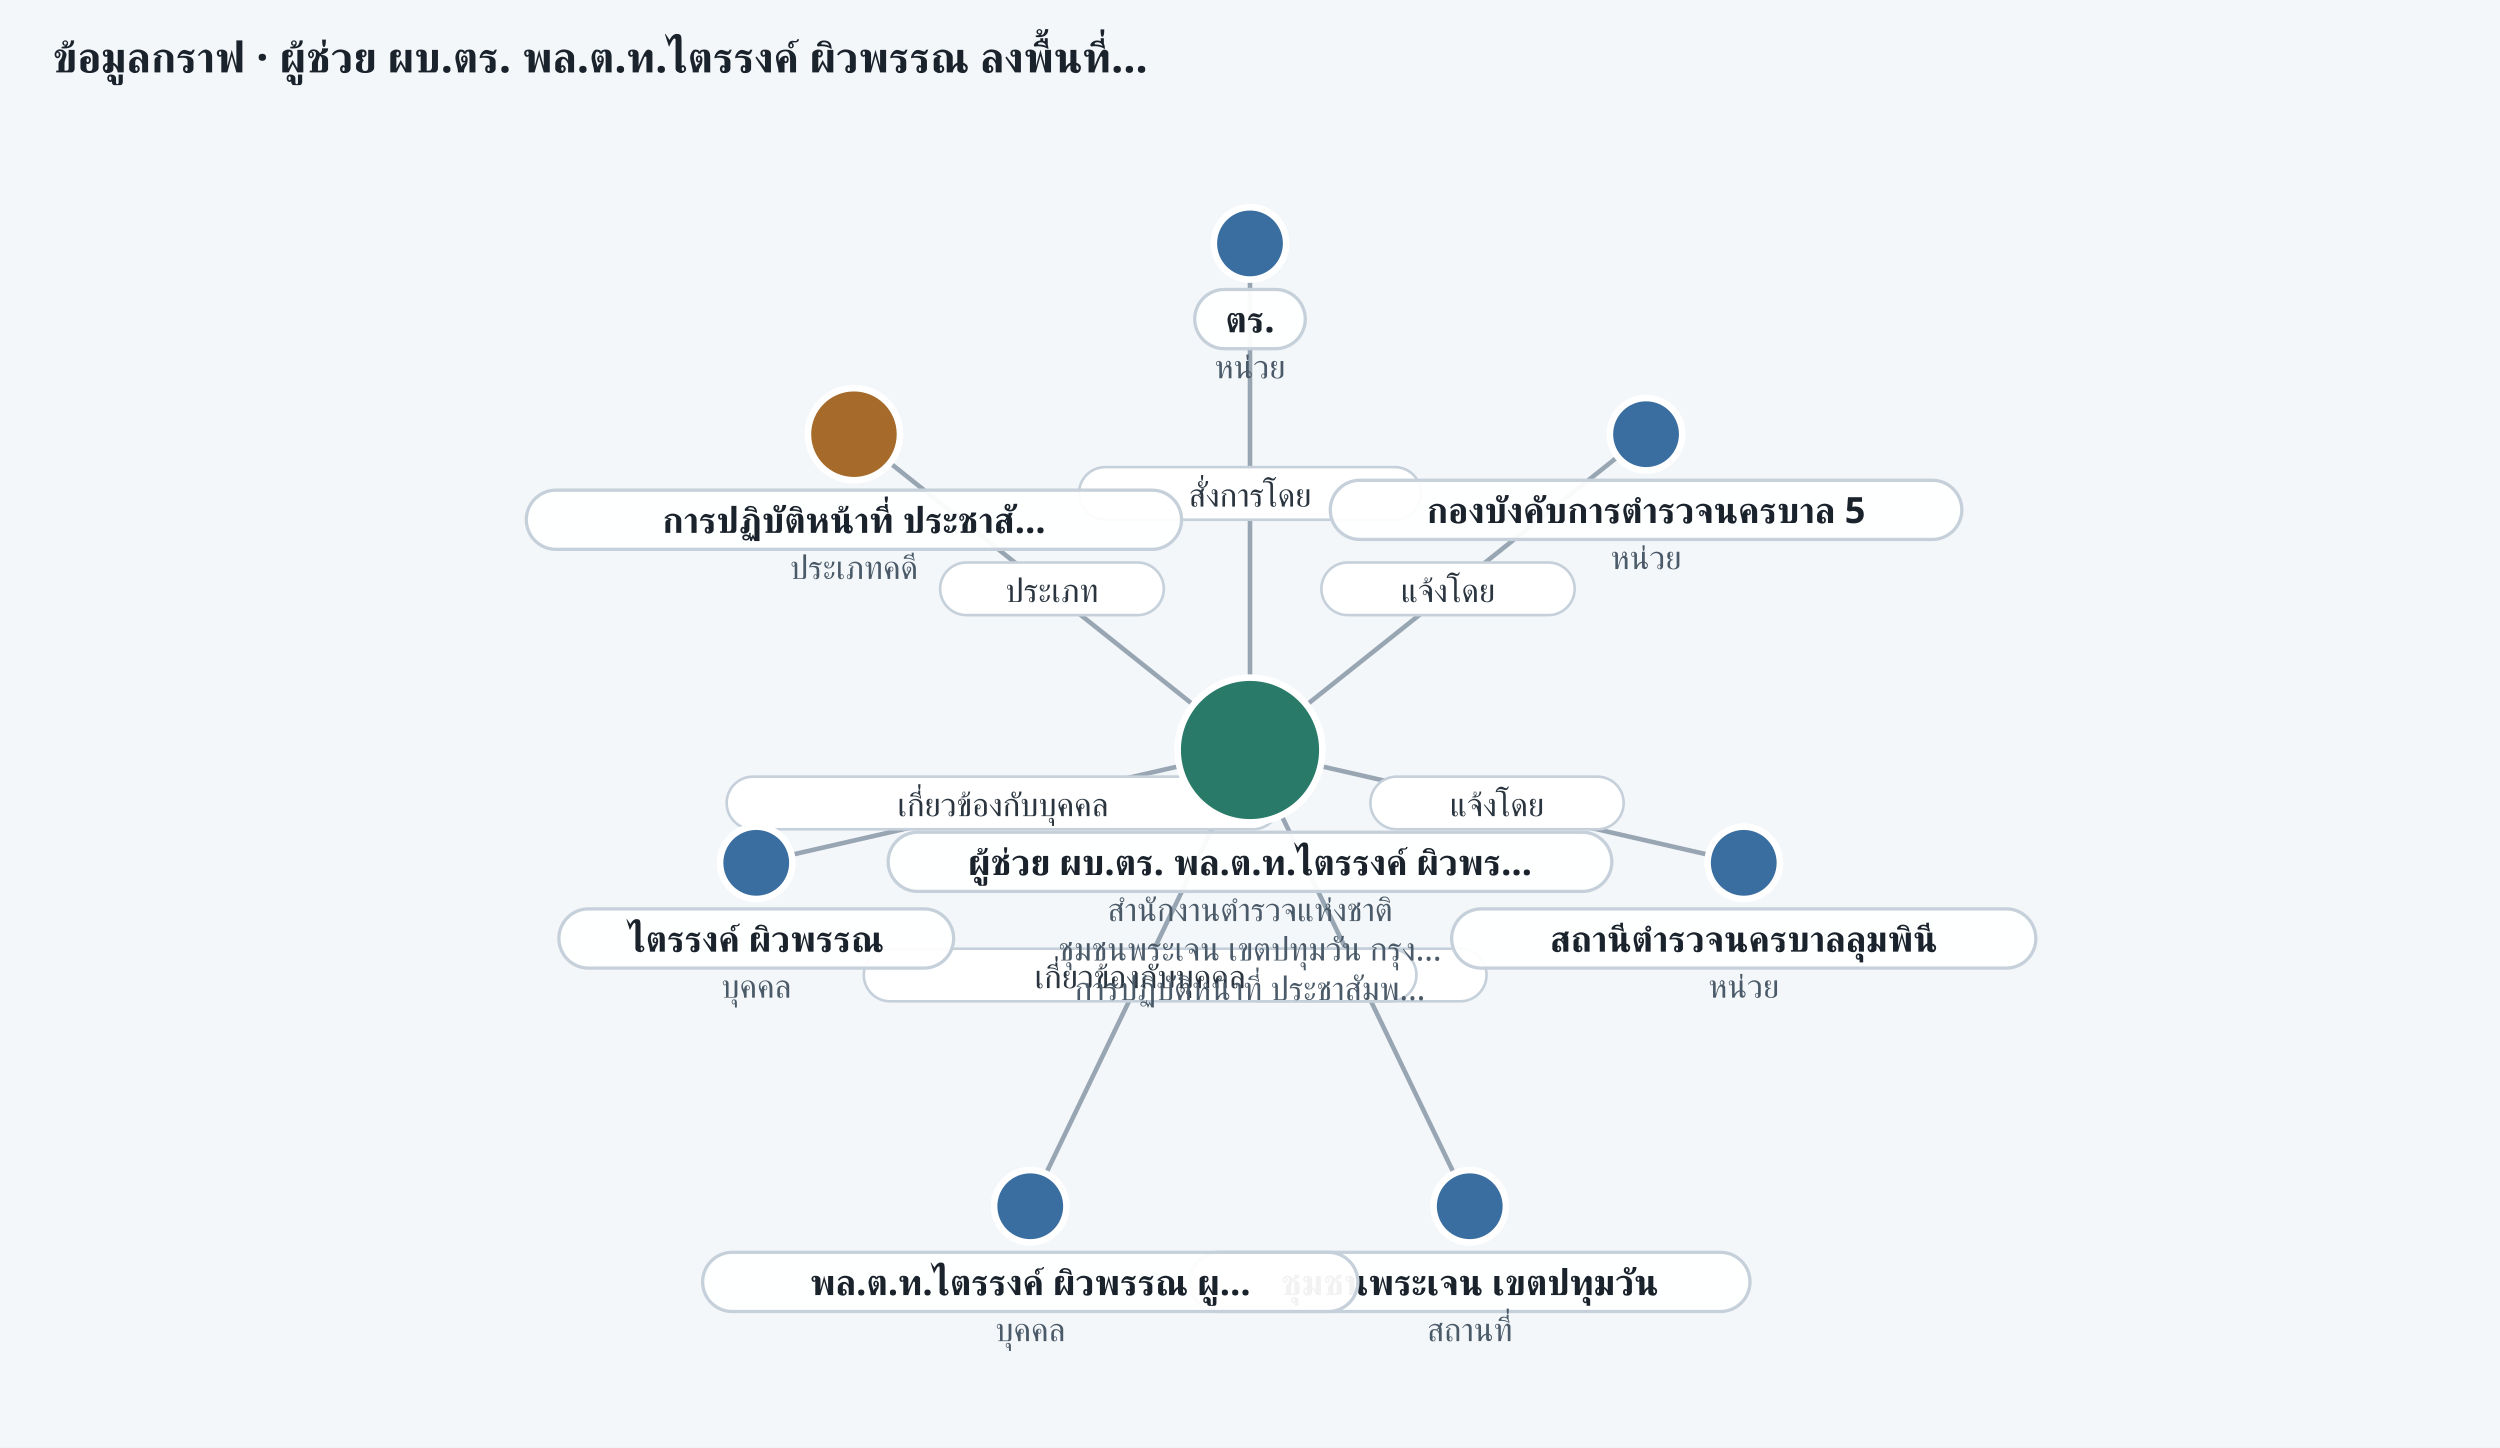
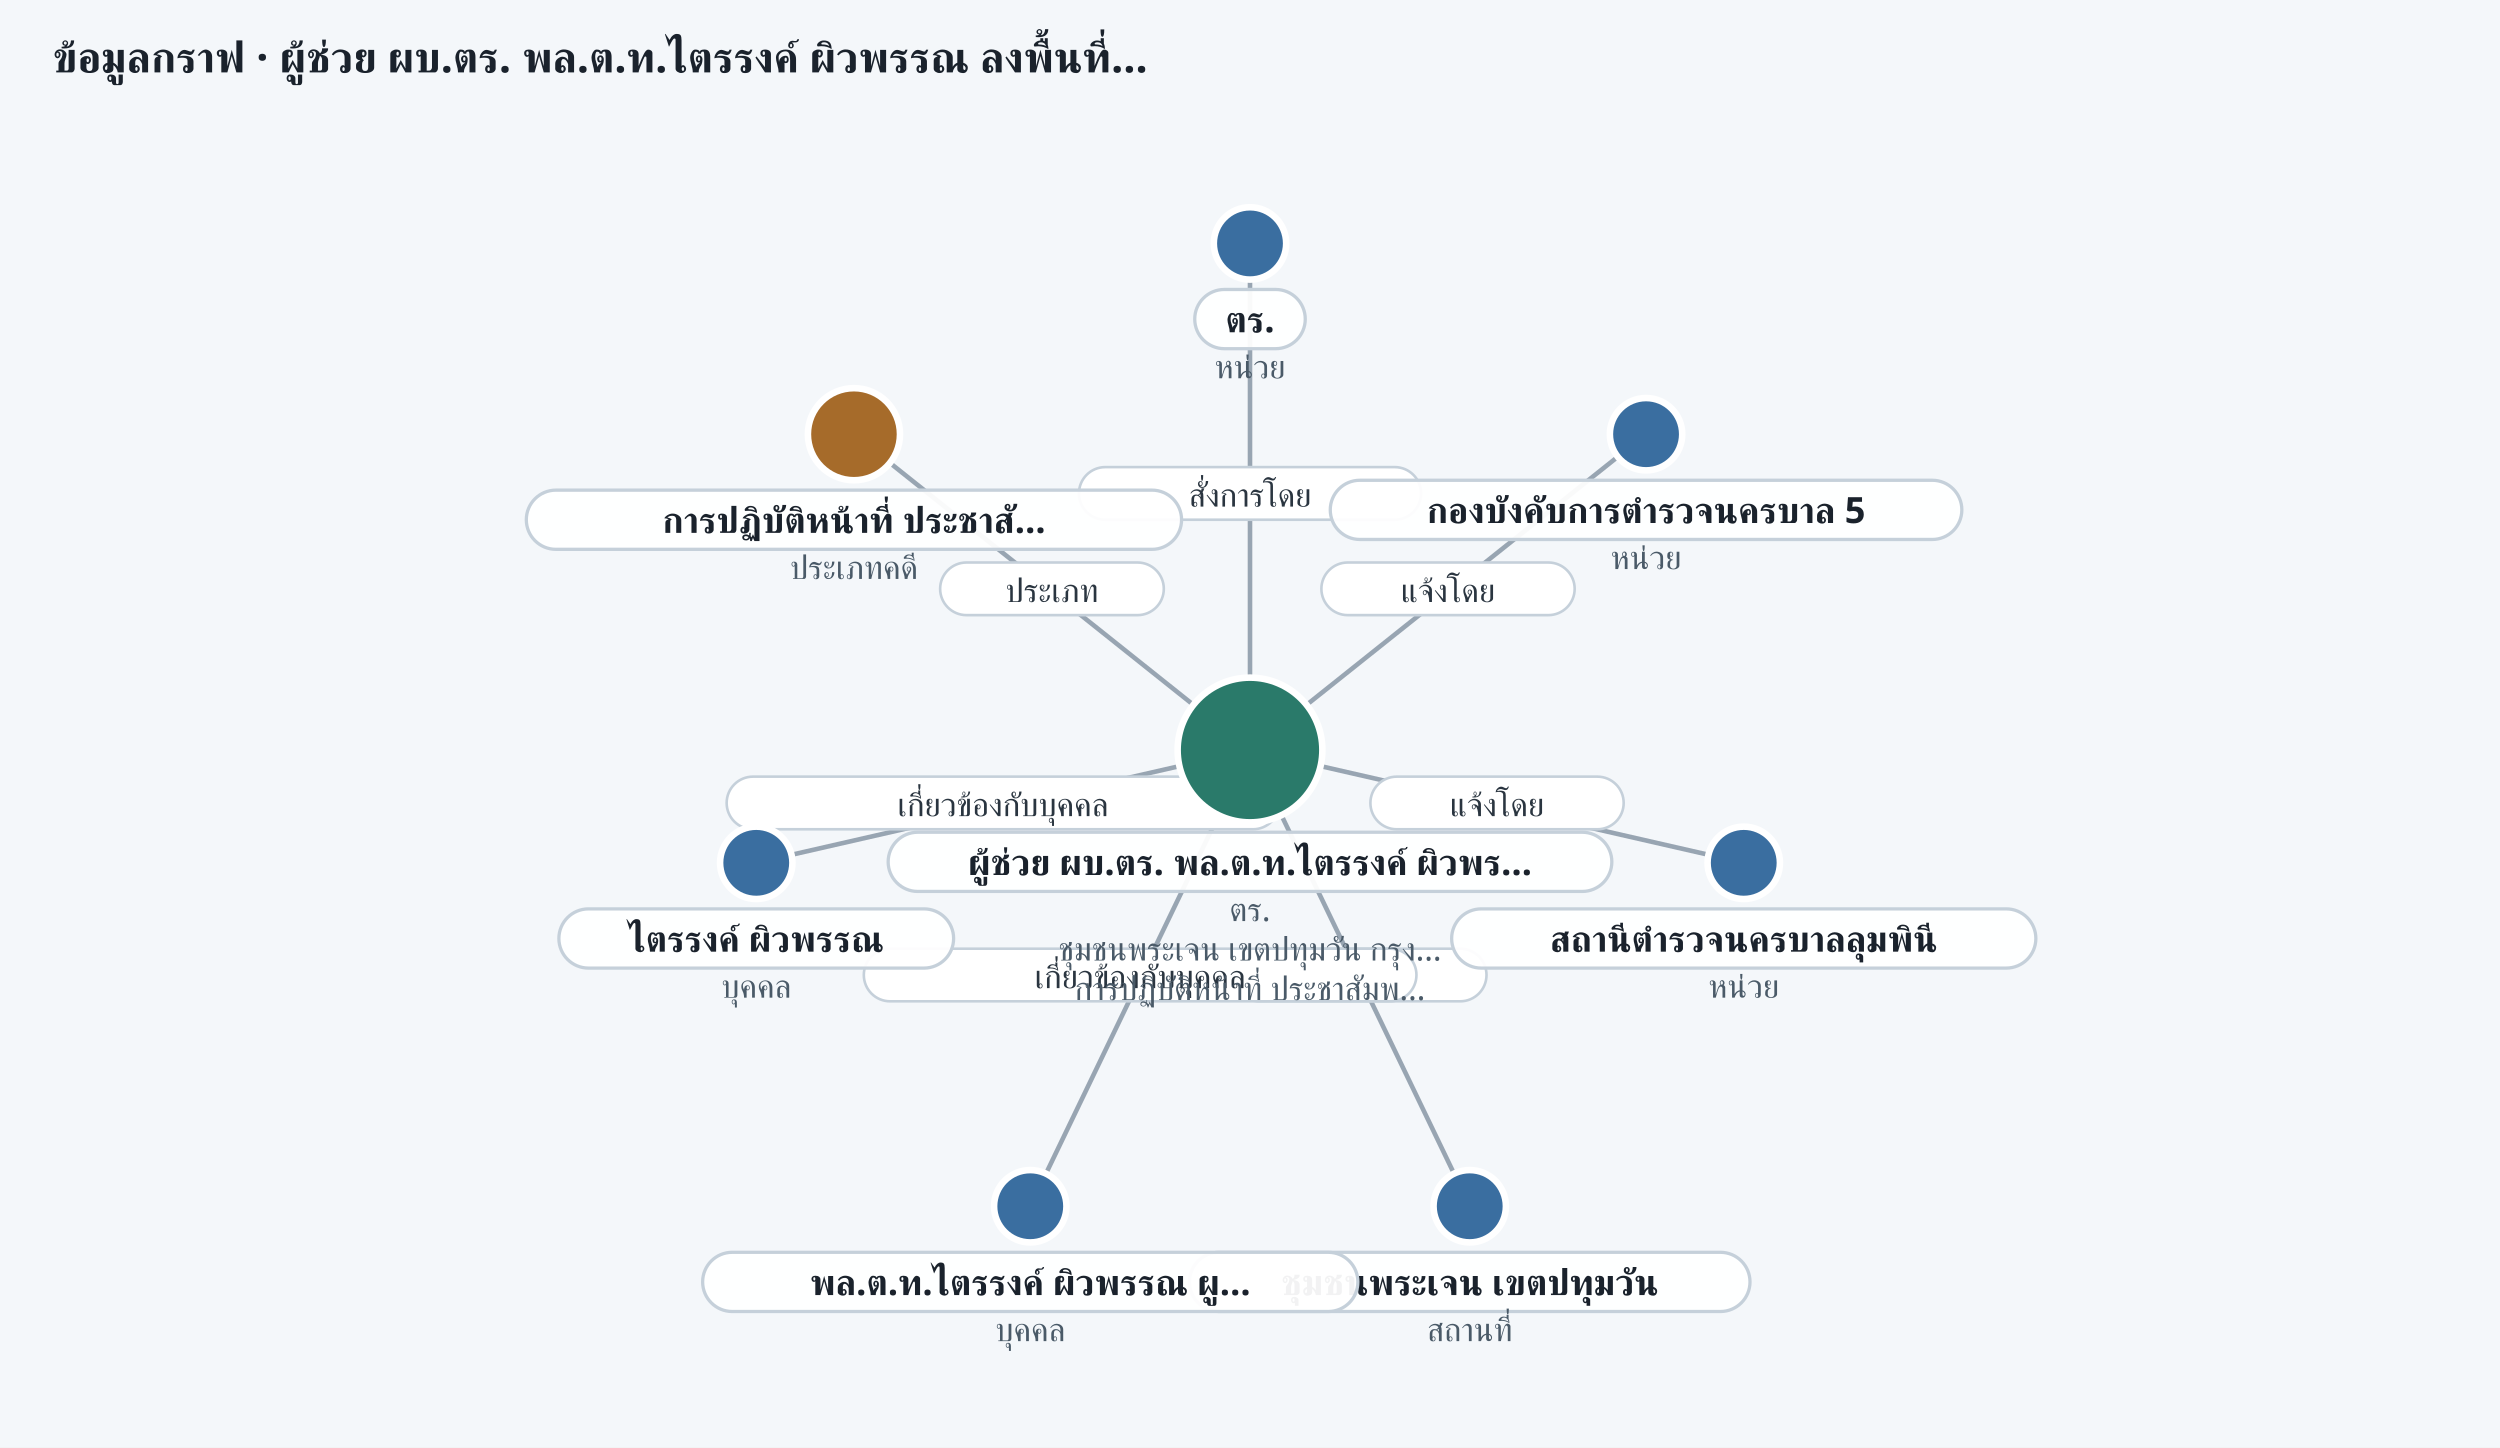
<svg xmlns="http://www.w3.org/2000/svg" width="760" height="440" viewBox="0 0 760 440" role="img" aria-label="ego graph 20261114-police-02">
  <rect width="100%" height="100%" fill="#f4f7fa" />
  <text x="16" y="22" font-size="13" font-weight="700" fill="#1a222c" font-family="Sarabun, Anuphan, sans-serif">ข้อมูลกราฟ · ผู้ช่วย ผบ.ตร. พล.ต.ท.ไตรรงค์ ผิวพรรณ ลงพื้นที่…</text>
  <line x1="380.0" y1="228.0" x2="380.0" y2="74.0" stroke="#7a8a9a" stroke-width="1.4" opacity="0.75" />
  <rect x="328.0" y="142.0" width="104.0" height="16" rx="8" fill="#fff" stroke="#c5d0da" stroke-width="0.8" />
  <text x="380.0" y="154.0" text-anchor="middle" font-size="10" fill="#2a3540" font-family="Sarabun, Anuphan, sans-serif">สั่งการโดย</text>
  <line x1="380.0" y1="228.0" x2="500.4" y2="132.0" stroke="#7a8a9a" stroke-width="1.4" opacity="0.75" />
  <rect x="401.7" y="171.0" width="77.0" height="16" rx="8" fill="#fff" stroke="#c5d0da" stroke-width="0.8" />
  <text x="440.2" y="183.0" text-anchor="middle" font-size="10" fill="#2a3540" font-family="Sarabun, Anuphan, sans-serif">แจ้งโดย</text>
  <line x1="380.0" y1="228.0" x2="530.1" y2="262.3" stroke="#7a8a9a" stroke-width="1.4" opacity="0.75" />
  <rect x="416.6" y="236.1" width="77.0" height="16" rx="8" fill="#fff" stroke="#c5d0da" stroke-width="0.8" />
  <text x="455.1" y="248.1" text-anchor="middle" font-size="10" fill="#2a3540" font-family="Sarabun, Anuphan, sans-serif">แจ้งโดย</text>
  <line x1="380.0" y1="228.0" x2="446.8" y2="366.7" stroke="#7a8a9a" stroke-width="1.4" opacity="0.75" />
  <rect x="374.9" y="288.4" width="77.0" height="16" rx="8" fill="#fff" stroke="#c5d0da" stroke-width="0.8" />
  <text x="413.4" y="300.4" text-anchor="middle" font-size="10" fill="#2a3540" font-family="Sarabun, Anuphan, sans-serif">เกิดที่</text>
  <line x1="380.0" y1="228.0" x2="313.2" y2="366.7" stroke="#7a8a9a" stroke-width="1.4" opacity="0.75" />
  <rect x="262.6" y="288.4" width="168.0" height="16" rx="8" fill="#fff" stroke="#c5d0da" stroke-width="0.8" />
  <text x="346.6" y="300.4" text-anchor="middle" font-size="10" fill="#2a3540" font-family="Sarabun, Anuphan, sans-serif">เกี่ยวข้องกับบุคคล</text>
  <line x1="380.0" y1="228.0" x2="229.9" y2="262.3" stroke="#7a8a9a" stroke-width="1.4" opacity="0.75" />
  <rect x="220.9" y="236.1" width="168.0" height="16" rx="8" fill="#fff" stroke="#c5d0da" stroke-width="0.8" />
  <text x="304.9" y="248.1" text-anchor="middle" font-size="10" fill="#2a3540" font-family="Sarabun, Anuphan, sans-serif">เกี่ยวข้องกับบุคคล</text>
  <line x1="380.0" y1="228.0" x2="259.6" y2="132.0" stroke="#7a8a9a" stroke-width="1.4" opacity="0.75" />
  <rect x="285.8" y="171.0" width="68.0" height="16" rx="8" fill="#fff" stroke="#c5d0da" stroke-width="0.8" />
  <text x="319.8" y="183.0" text-anchor="middle" font-size="10" fill="#2a3540" font-family="Sarabun, Anuphan, sans-serif">ประเภท</text>
  <circle cx="380.0" cy="228.0" r="22" fill="#2a7a6a" stroke="#fff" stroke-width="2" />
  <rect x="270.0" y="253.0" width="220.0" height="18" rx="9" fill="rgba(255,255,255,0.94)" stroke="#c5d0da" />
  <text x="380.0" y="266.0" text-anchor="middle" font-size="11" font-weight="600" fill="#1a222c" font-family="Sarabun, Anuphan, sans-serif">ผู้ช่วย ผบ.ตร. พล.ต.ท.ไตรรงค์ ผิวพร…</text>
-   <text x="380.0" y="280.0" text-anchor="middle" font-size="10" fill="#4a5a68" font-family="Sarabun, Anuphan, sans-serif">สำนักงานตำรวจแห่งชาติ</text>
+   <text x="380.0" y="280.0" text-anchor="middle" font-size="10" fill="#4a5a68" font-family="Sarabun, Anuphan, sans-serif">ตร.</text>
  <text x="380.0" y="292.0" text-anchor="middle" font-size="10" fill="#4a5a68" font-family="Sarabun, Anuphan, sans-serif">ชุมชนพระเจน เขตปทุมวัน กรุง…</text>
  <text x="380.0" y="304.0" text-anchor="middle" font-size="10" fill="#4a5a68" font-family="Sarabun, Anuphan, sans-serif">การปฏิบัติหน้าที่ ประชาสัมพ…</text>
  <circle cx="380.0" cy="74.0" r="11" fill="#3a6ea0" stroke="#fff" stroke-width="2" />
  <rect x="363.2" y="88.0" width="33.6" height="18" rx="9" fill="rgba(255,255,255,0.94)" stroke="#c5d0da" />
  <text x="380.0" y="101.0" text-anchor="middle" font-size="11" font-weight="600" fill="#1a222c" font-family="Sarabun, Anuphan, sans-serif">ตร.</text>
  <text x="380.0" y="115.0" text-anchor="middle" font-size="10" fill="#4a5a68" font-family="Sarabun, Anuphan, sans-serif">หน่วย</text>
  <circle cx="500.4" cy="132.0" r="11" fill="#3a6ea0" stroke="#fff" stroke-width="2" />
  <rect x="404.4" y="146.0" width="192.0" height="18" rx="9" fill="rgba(255,255,255,0.94)" stroke="#c5d0da" />
  <text x="500.4" y="159.0" text-anchor="middle" font-size="11" font-weight="600" fill="#1a222c" font-family="Sarabun, Anuphan, sans-serif">กองบังคับการตำรวจนครบาล 5</text>
  <text x="500.4" y="173.0" text-anchor="middle" font-size="10" fill="#4a5a68" font-family="Sarabun, Anuphan, sans-serif">หน่วย</text>
  <circle cx="530.1" cy="262.3" r="11" fill="#3a6ea0" stroke="#fff" stroke-width="2" />
  <rect x="441.3" y="276.3" width="177.6" height="18" rx="9" fill="rgba(255,255,255,0.94)" stroke="#c5d0da" />
  <text x="530.1" y="289.3" text-anchor="middle" font-size="11" font-weight="600" fill="#1a222c" font-family="Sarabun, Anuphan, sans-serif">สถานีตำรวจนครบาลลุมพินี</text>
  <text x="530.1" y="303.3" text-anchor="middle" font-size="10" fill="#4a5a68" font-family="Sarabun, Anuphan, sans-serif">หน่วย</text>
  <circle cx="446.8" cy="366.7" r="11" fill="#3a6ea0" stroke="#fff" stroke-width="2" />
  <rect x="361.6" y="380.7" width="170.4" height="18" rx="9" fill="rgba(255,255,255,0.94)" stroke="#c5d0da" />
  <text x="446.8" y="393.7" text-anchor="middle" font-size="11" font-weight="600" fill="#1a222c" font-family="Sarabun, Anuphan, sans-serif">ชุมชนพระเจน เขตปทุมวัน</text>
  <text x="446.8" y="407.7" text-anchor="middle" font-size="10" fill="#4a5a68" font-family="Sarabun, Anuphan, sans-serif">สถานที่</text>
  <circle cx="313.2" cy="366.7" r="11" fill="#3a6ea0" stroke="#fff" stroke-width="2" />
  <rect x="213.6" y="380.7" width="199.2" height="18" rx="9" fill="rgba(255,255,255,0.94)" stroke="#c5d0da" />
  <text x="313.2" y="393.7" text-anchor="middle" font-size="11" font-weight="600" fill="#1a222c" font-family="Sarabun, Anuphan, sans-serif">พล.ต.ท.ไตรรงค์ ผิวพรรณ ผู…</text>
  <text x="313.2" y="407.7" text-anchor="middle" font-size="10" fill="#4a5a68" font-family="Sarabun, Anuphan, sans-serif">บุคคล</text>
  <circle cx="229.9" cy="262.3" r="11" fill="#3a6ea0" stroke="#fff" stroke-width="2" />
  <rect x="169.9" y="276.3" width="120.0" height="18" rx="9" fill="rgba(255,255,255,0.94)" stroke="#c5d0da" />
  <text x="229.9" y="289.3" text-anchor="middle" font-size="11" font-weight="600" fill="#1a222c" font-family="Sarabun, Anuphan, sans-serif">ไตรรงค์ ผิวพรรณ</text>
  <text x="229.9" y="303.3" text-anchor="middle" font-size="10" fill="#4a5a68" font-family="Sarabun, Anuphan, sans-serif">บุคคล</text>
  <circle cx="259.6" cy="132.0" r="14" fill="#a66b2a" stroke="#fff" stroke-width="2" />
  <rect x="160.0" y="149.0" width="199.2" height="18" rx="9" fill="rgba(255,255,255,0.94)" stroke="#c5d0da" />
  <text x="259.6" y="162.0" text-anchor="middle" font-size="11" font-weight="600" fill="#1a222c" font-family="Sarabun, Anuphan, sans-serif">การปฏิบัติหน้าที่ ประชาสั…</text>
  <text x="259.6" y="176.0" text-anchor="middle" font-size="10" fill="#4a5a68" font-family="Sarabun, Anuphan, sans-serif">ประเภทคดี</text>
</svg>
